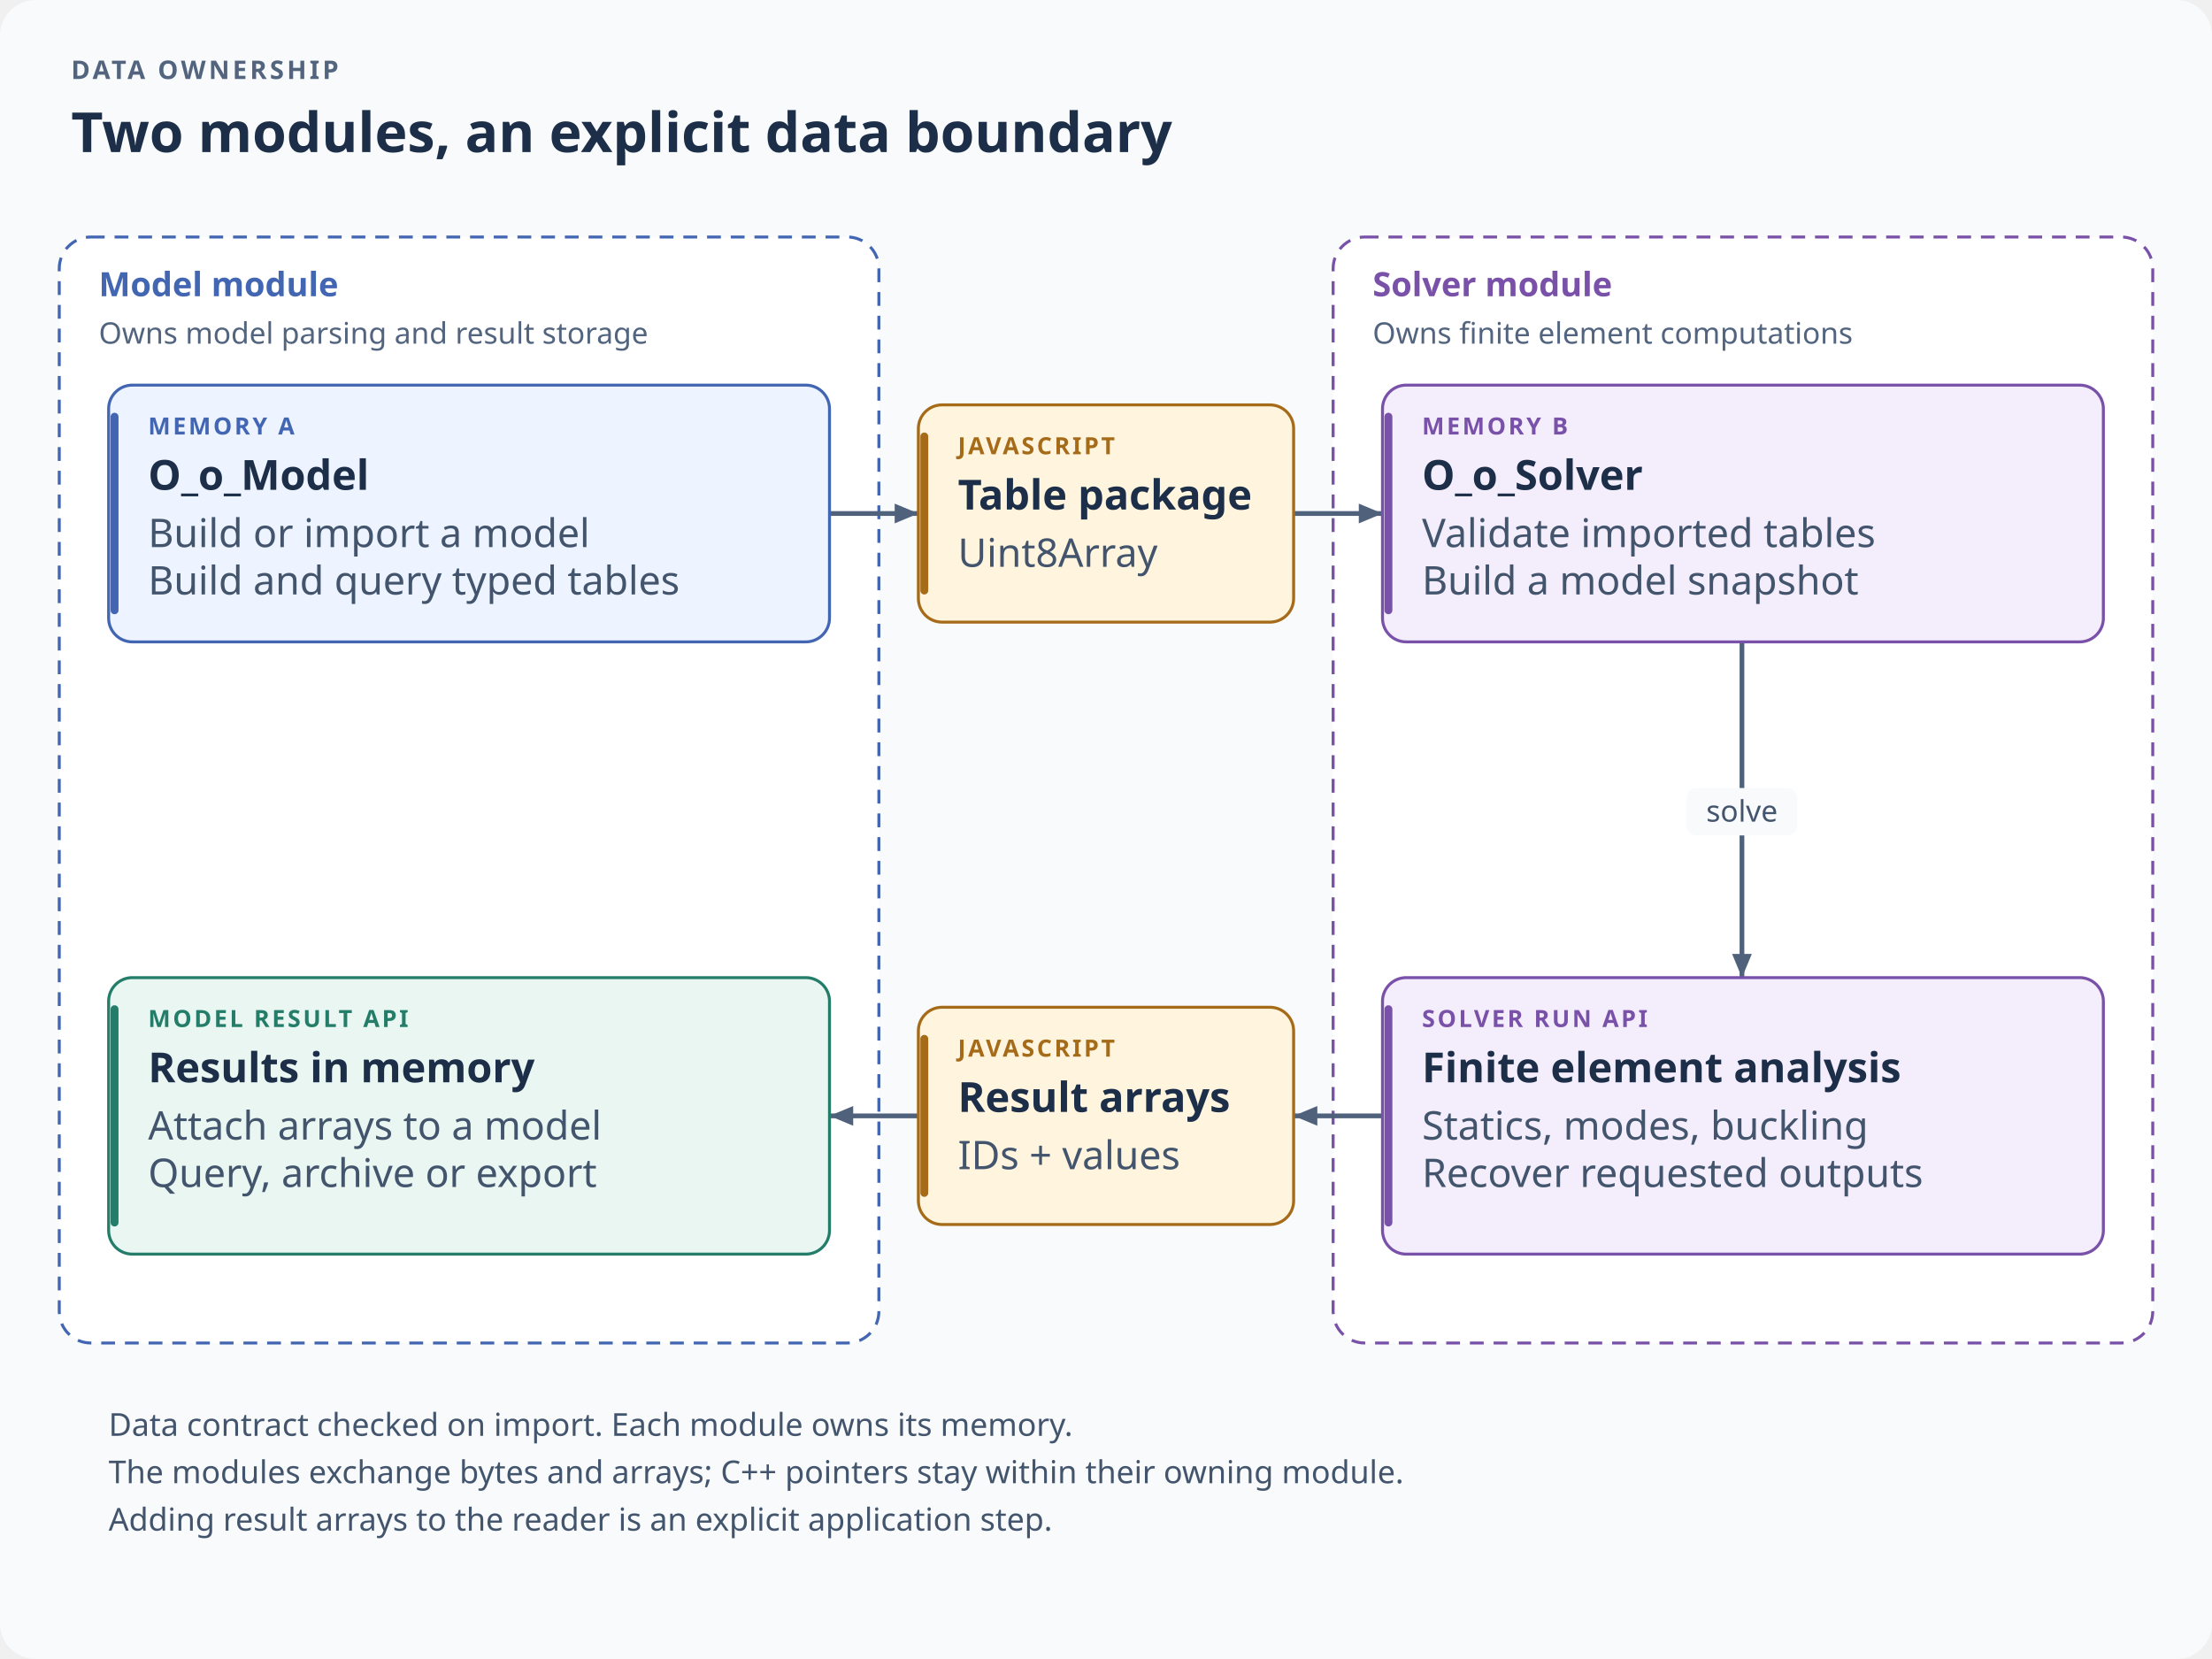
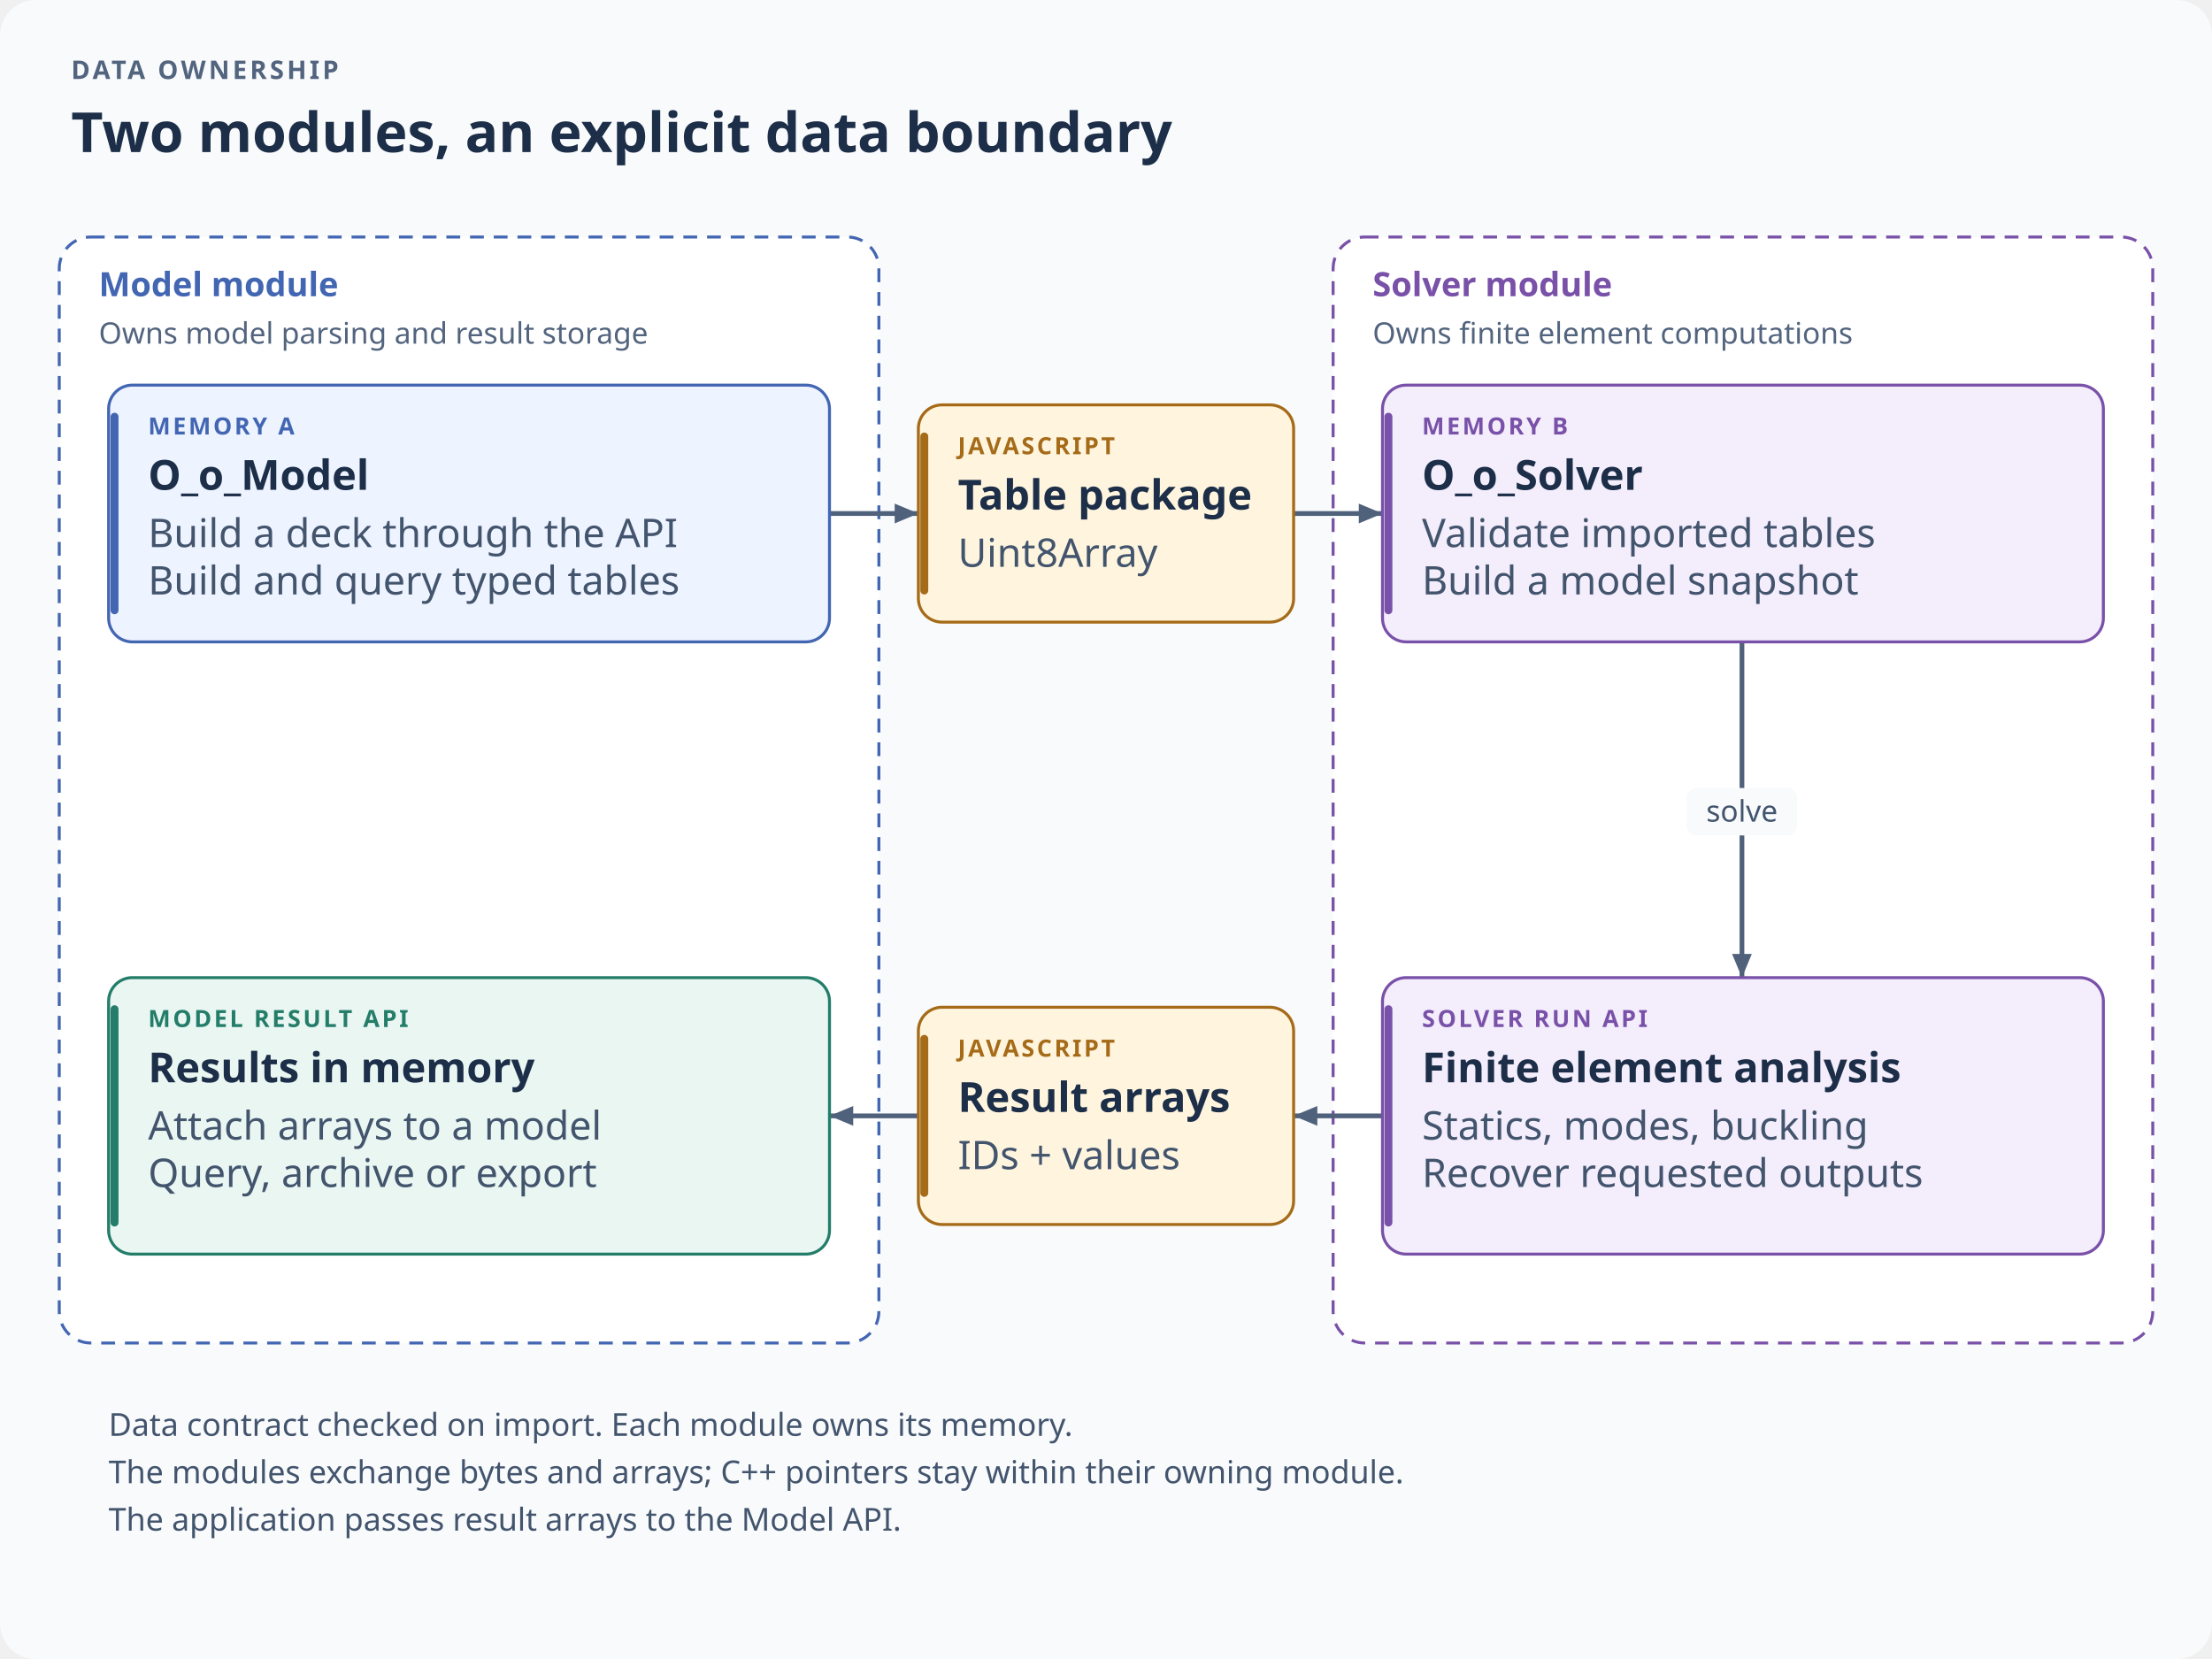
<svg xmlns="http://www.w3.org/2000/svg" width="1120" height="840" viewBox="0 0 1120 840" role="img" aria-labelledby="title description">
  <rect width="100%" height="100%" rx="18" fill="#f8fafc" />
  <g font-family="sans-serif" fill="#1c2e48">
    <text x="36" y="40" font-size="13" font-weight="700" letter-spacing="1.5" fill="#52647e">DATA OWNERSHIP</text>
    <text x="36" y="77" font-size="28" font-weight="700">Two modules, an explicit data boundary</text>
    <rect x="30" y="120" width="415" height="560" rx="16" fill="#ffffff" stroke="#4366b3" stroke-width="1.5" stroke-dasharray="7 5" />
    <text x="50" y="150" font-size="17" font-weight="700" fill="#4366b3">Model module</text>
    <text x="50" y="174" font-size="15" fill="#52647e">Owns model parsing and result storage</text>
    <rect x="675" y="120" width="415" height="560" rx="16" fill="#ffffff" stroke="#7951a8" stroke-width="1.5" stroke-dasharray="7 5" />
    <text x="695" y="150" font-size="17" font-weight="700" fill="#7951a8">Solver module</text>
    <text x="695" y="174" font-size="15" fill="#52647e">Owns finite element computations</text>
    <path d="M420 260 H465" fill="none" stroke="#50627b" stroke-width="2.4" stroke-linejoin="round" />
    <polygon points="465,260 453,255 453,265" fill="#50627b" />
    <path d="M655 260 H700" fill="none" stroke="#50627b" stroke-width="2.4" stroke-linejoin="round" />
    <polygon points="700,260 688,255 688,265" fill="#50627b" />
    <path d="M882 325 V495" fill="none" stroke="#50627b" stroke-width="2.4" stroke-linejoin="round" />
    <polygon points="882,495 887,483 877,483" fill="#50627b" />
    <rect x="854.0" y="399" width="56" height="24" rx="5" fill="#f8fafc" />
    <text x="882" y="416" text-anchor="middle" font-size="15" fill="#43546d">solve</text>
    <path d="M700 565 H655" fill="none" stroke="#50627b" stroke-width="2.4" stroke-linejoin="round" />
    <polygon points="655,565 667,570 667,560" fill="#50627b" />
    <path d="M465 565 H420" fill="none" stroke="#50627b" stroke-width="2.4" stroke-linejoin="round" />
    <polygon points="420,565 432,570 432,560" fill="#50627b" />
    <rect x="55" y="195" width="365" height="130" rx="12" fill="#edf3ff" stroke="#4366b3" stroke-width="1.5" />
    <rect x="56" y="209" width="4" height="102" rx="2" fill="#4366b3" />
    <text x="75" y="220" font-size="12" font-weight="700" letter-spacing="1.2" fill="#4366b3">MEMORY A</text>
    <text x="75" y="248" font-size="21" font-weight="700">O_o_Model</text>
-     <text x="75" y="277" font-size="20" fill="#43546d">Build or import a model</text>
+     <text x="75" y="277" font-size="20" fill="#43546d">Build a deck through the API</text>
    <text x="75" y="301" font-size="20" fill="#43546d">Build and query typed tables</text>
    <rect x="465" y="205" width="190" height="110" rx="12" fill="#fff5df" stroke="#a56b18" stroke-width="1.5" />
    <rect x="466" y="219" width="4" height="82" rx="2" fill="#a56b18" />
    <text x="485" y="230" font-size="12" font-weight="700" letter-spacing="1.2" fill="#a56b18">JAVASCRIPT</text>
    <text x="485" y="258" font-size="21" font-weight="700">Table package</text>
    <text x="485" y="287" font-size="20" fill="#43546d">Uint8Array</text>
    <rect x="700" y="195" width="365" height="130" rx="12" fill="#f3edfc" stroke="#7951a8" stroke-width="1.5" />
    <rect x="701" y="209" width="4" height="102" rx="2" fill="#7951a8" />
    <text x="720" y="220" font-size="12" font-weight="700" letter-spacing="1.2" fill="#7951a8">MEMORY B</text>
    <text x="720" y="248" font-size="21" font-weight="700">O_o_Solver</text>
    <text x="720" y="277" font-size="20" fill="#43546d">Validate imported tables</text>
    <text x="720" y="301" font-size="20" fill="#43546d">Build a model snapshot</text>
    <rect x="55" y="495" width="365" height="140" rx="12" fill="#e9f6f2" stroke="#237d69" stroke-width="1.5" />
    <rect x="56" y="509" width="4" height="112" rx="2" fill="#237d69" />
    <text x="75" y="520" font-size="12" font-weight="700" letter-spacing="1.2" fill="#237d69">MODEL RESULT API</text>
    <text x="75" y="548" font-size="21" font-weight="700">Results in memory</text>
    <text x="75" y="577" font-size="20" fill="#43546d">Attach arrays to a model</text>
    <text x="75" y="601" font-size="20" fill="#43546d">Query, archive or export</text>
    <rect x="465" y="510" width="190" height="110" rx="12" fill="#fff5df" stroke="#a56b18" stroke-width="1.5" />
    <rect x="466" y="524" width="4" height="82" rx="2" fill="#a56b18" />
    <text x="485" y="535" font-size="12" font-weight="700" letter-spacing="1.2" fill="#a56b18">JAVASCRIPT</text>
    <text x="485" y="563" font-size="21" font-weight="700">Result arrays</text>
    <text x="485" y="592" font-size="20" fill="#43546d">IDs + values</text>
    <rect x="700" y="495" width="365" height="140" rx="12" fill="#f3edfc" stroke="#7951a8" stroke-width="1.5" />
    <rect x="701" y="509" width="4" height="112" rx="2" fill="#7951a8" />
    <text x="720" y="520" font-size="12" font-weight="700" letter-spacing="1.2" fill="#7951a8">SOLVER RUN API</text>
    <text x="720" y="548" font-size="21" font-weight="700">Finite element analysis</text>
    <text x="720" y="577" font-size="20" fill="#43546d">Statics, modes, buckling</text>
    <text x="720" y="601" font-size="20" fill="#43546d">Recover requested outputs</text>
    <text x="55" y="727" font-size="16" fill="#43546d">Data contract checked on import. Each module owns its memory.</text>
    <text x="55" y="751" font-size="16" fill="#43546d">The modules exchange bytes and arrays; C++ pointers stay within their owning module.</text>
-     <text x="55" y="775" font-size="16" fill="#43546d">Adding result arrays to the reader is an explicit application step.</text>
+     <text x="55" y="775" font-size="16" fill="#43546d">The application passes result arrays to the Model API.</text>
  </g>
</svg>
